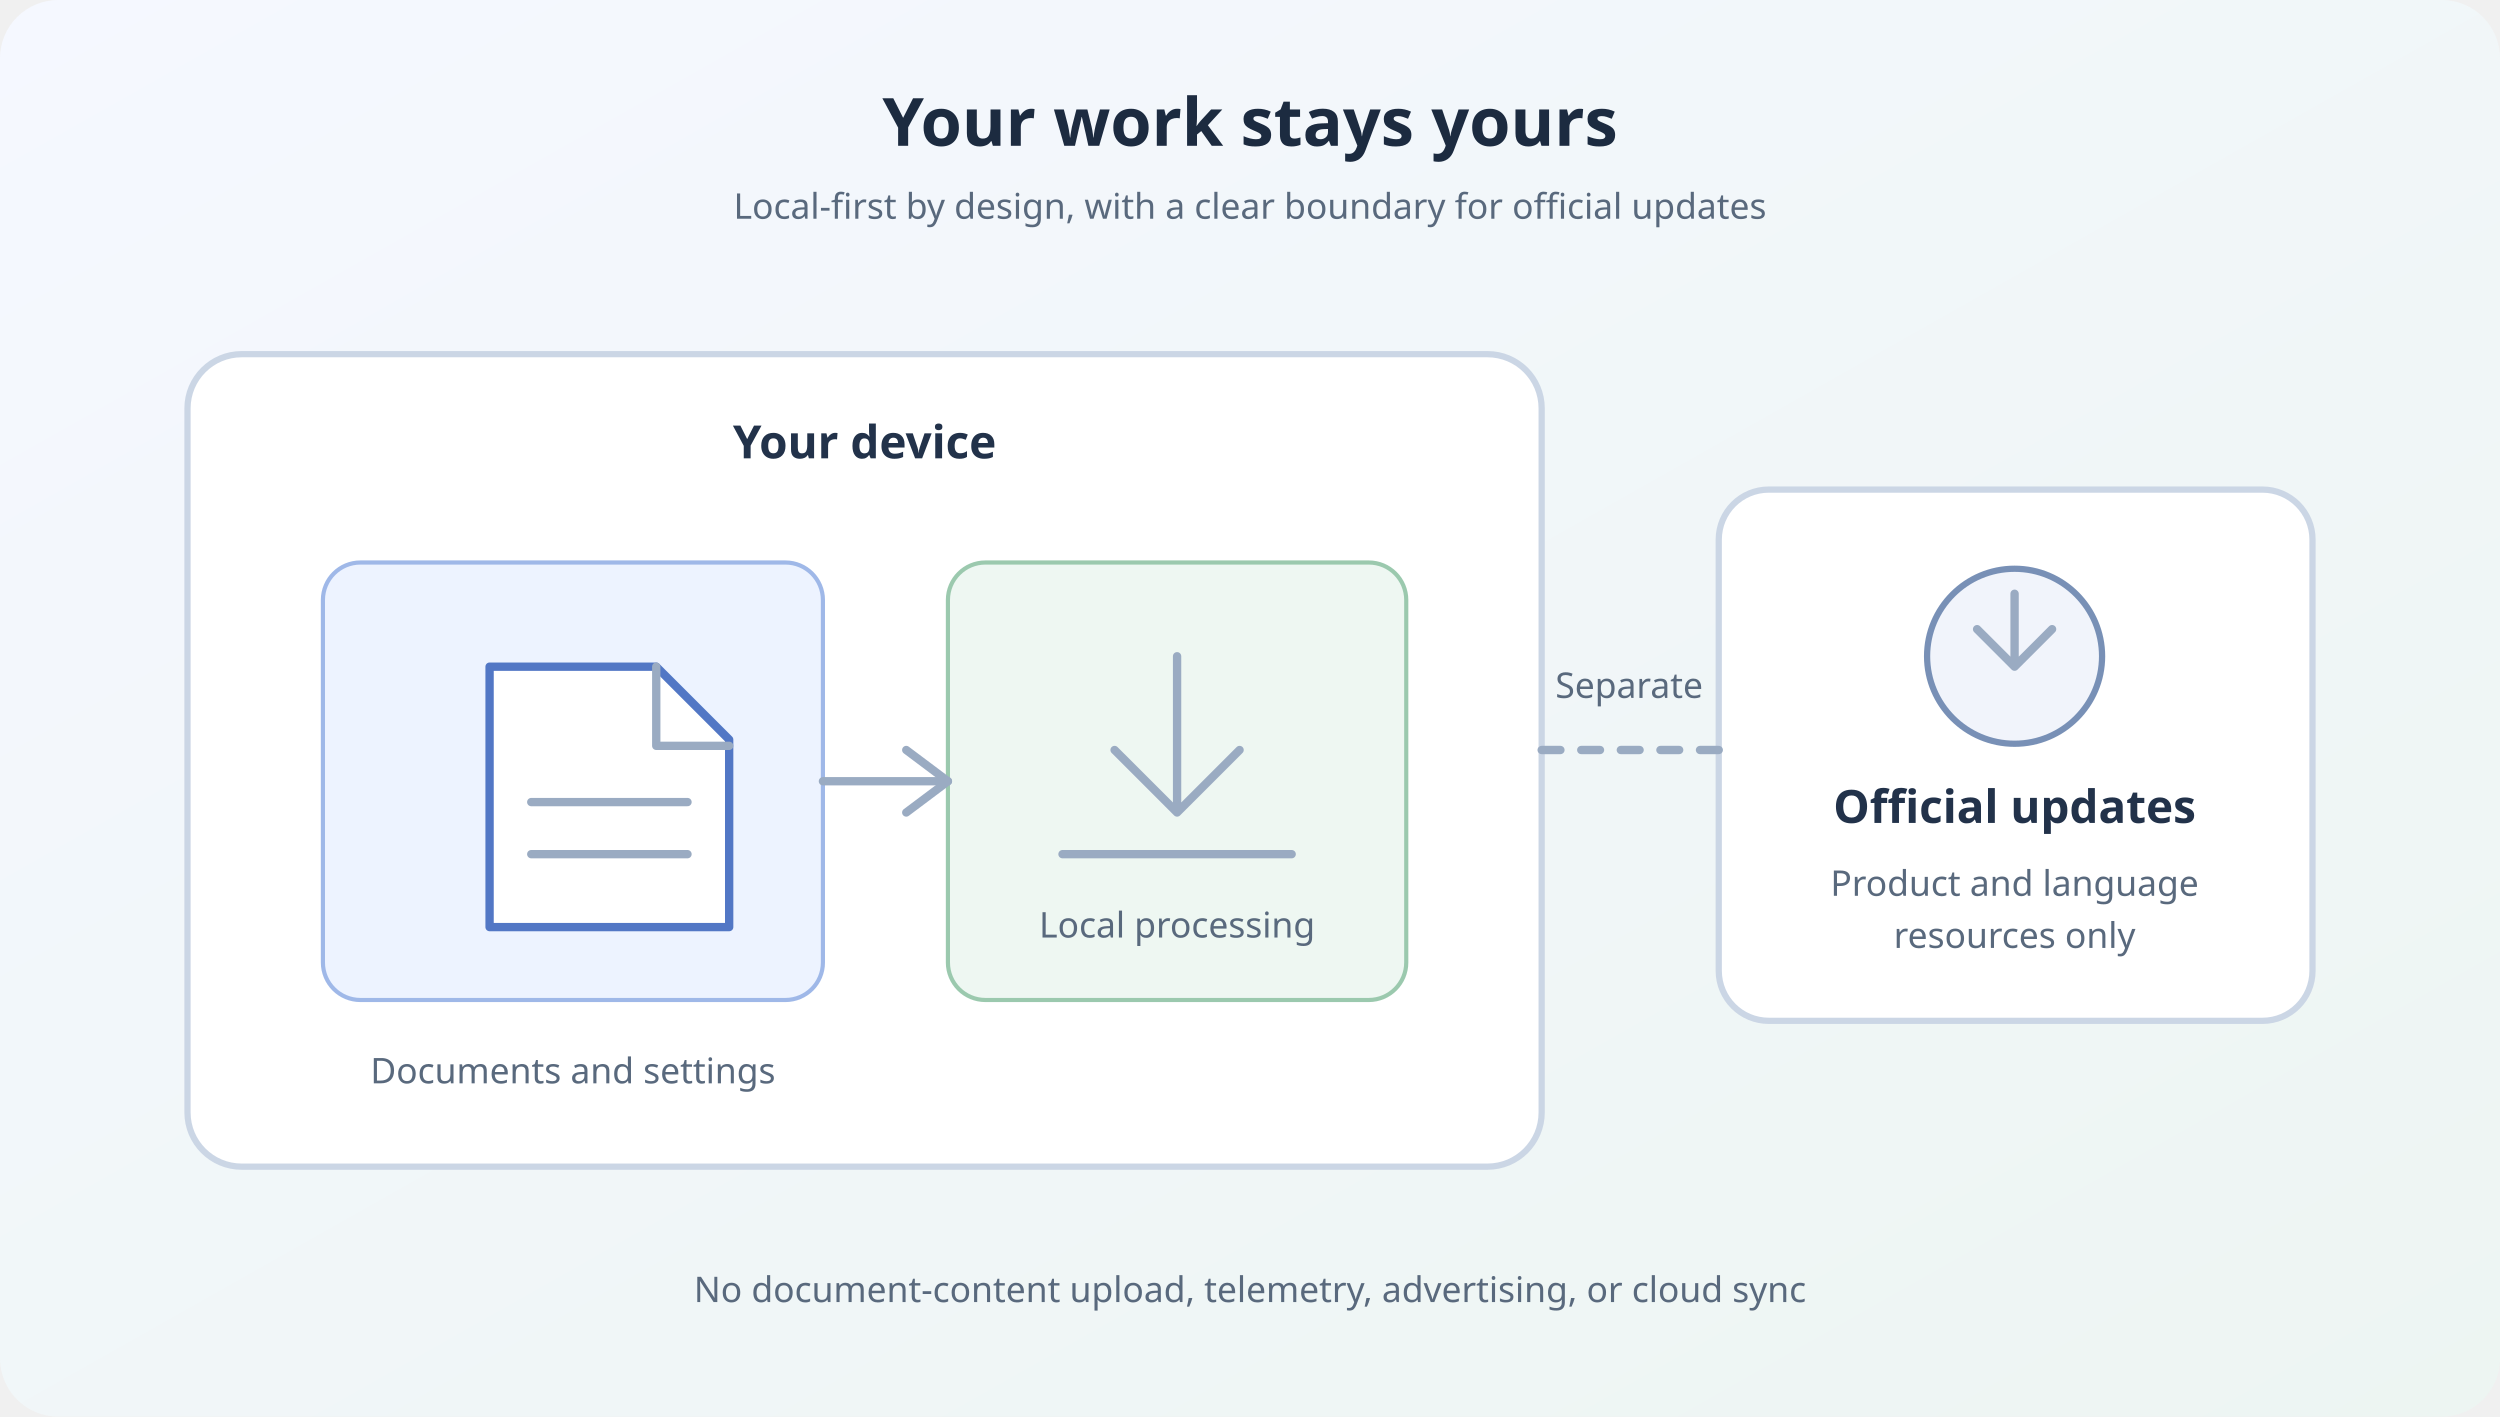
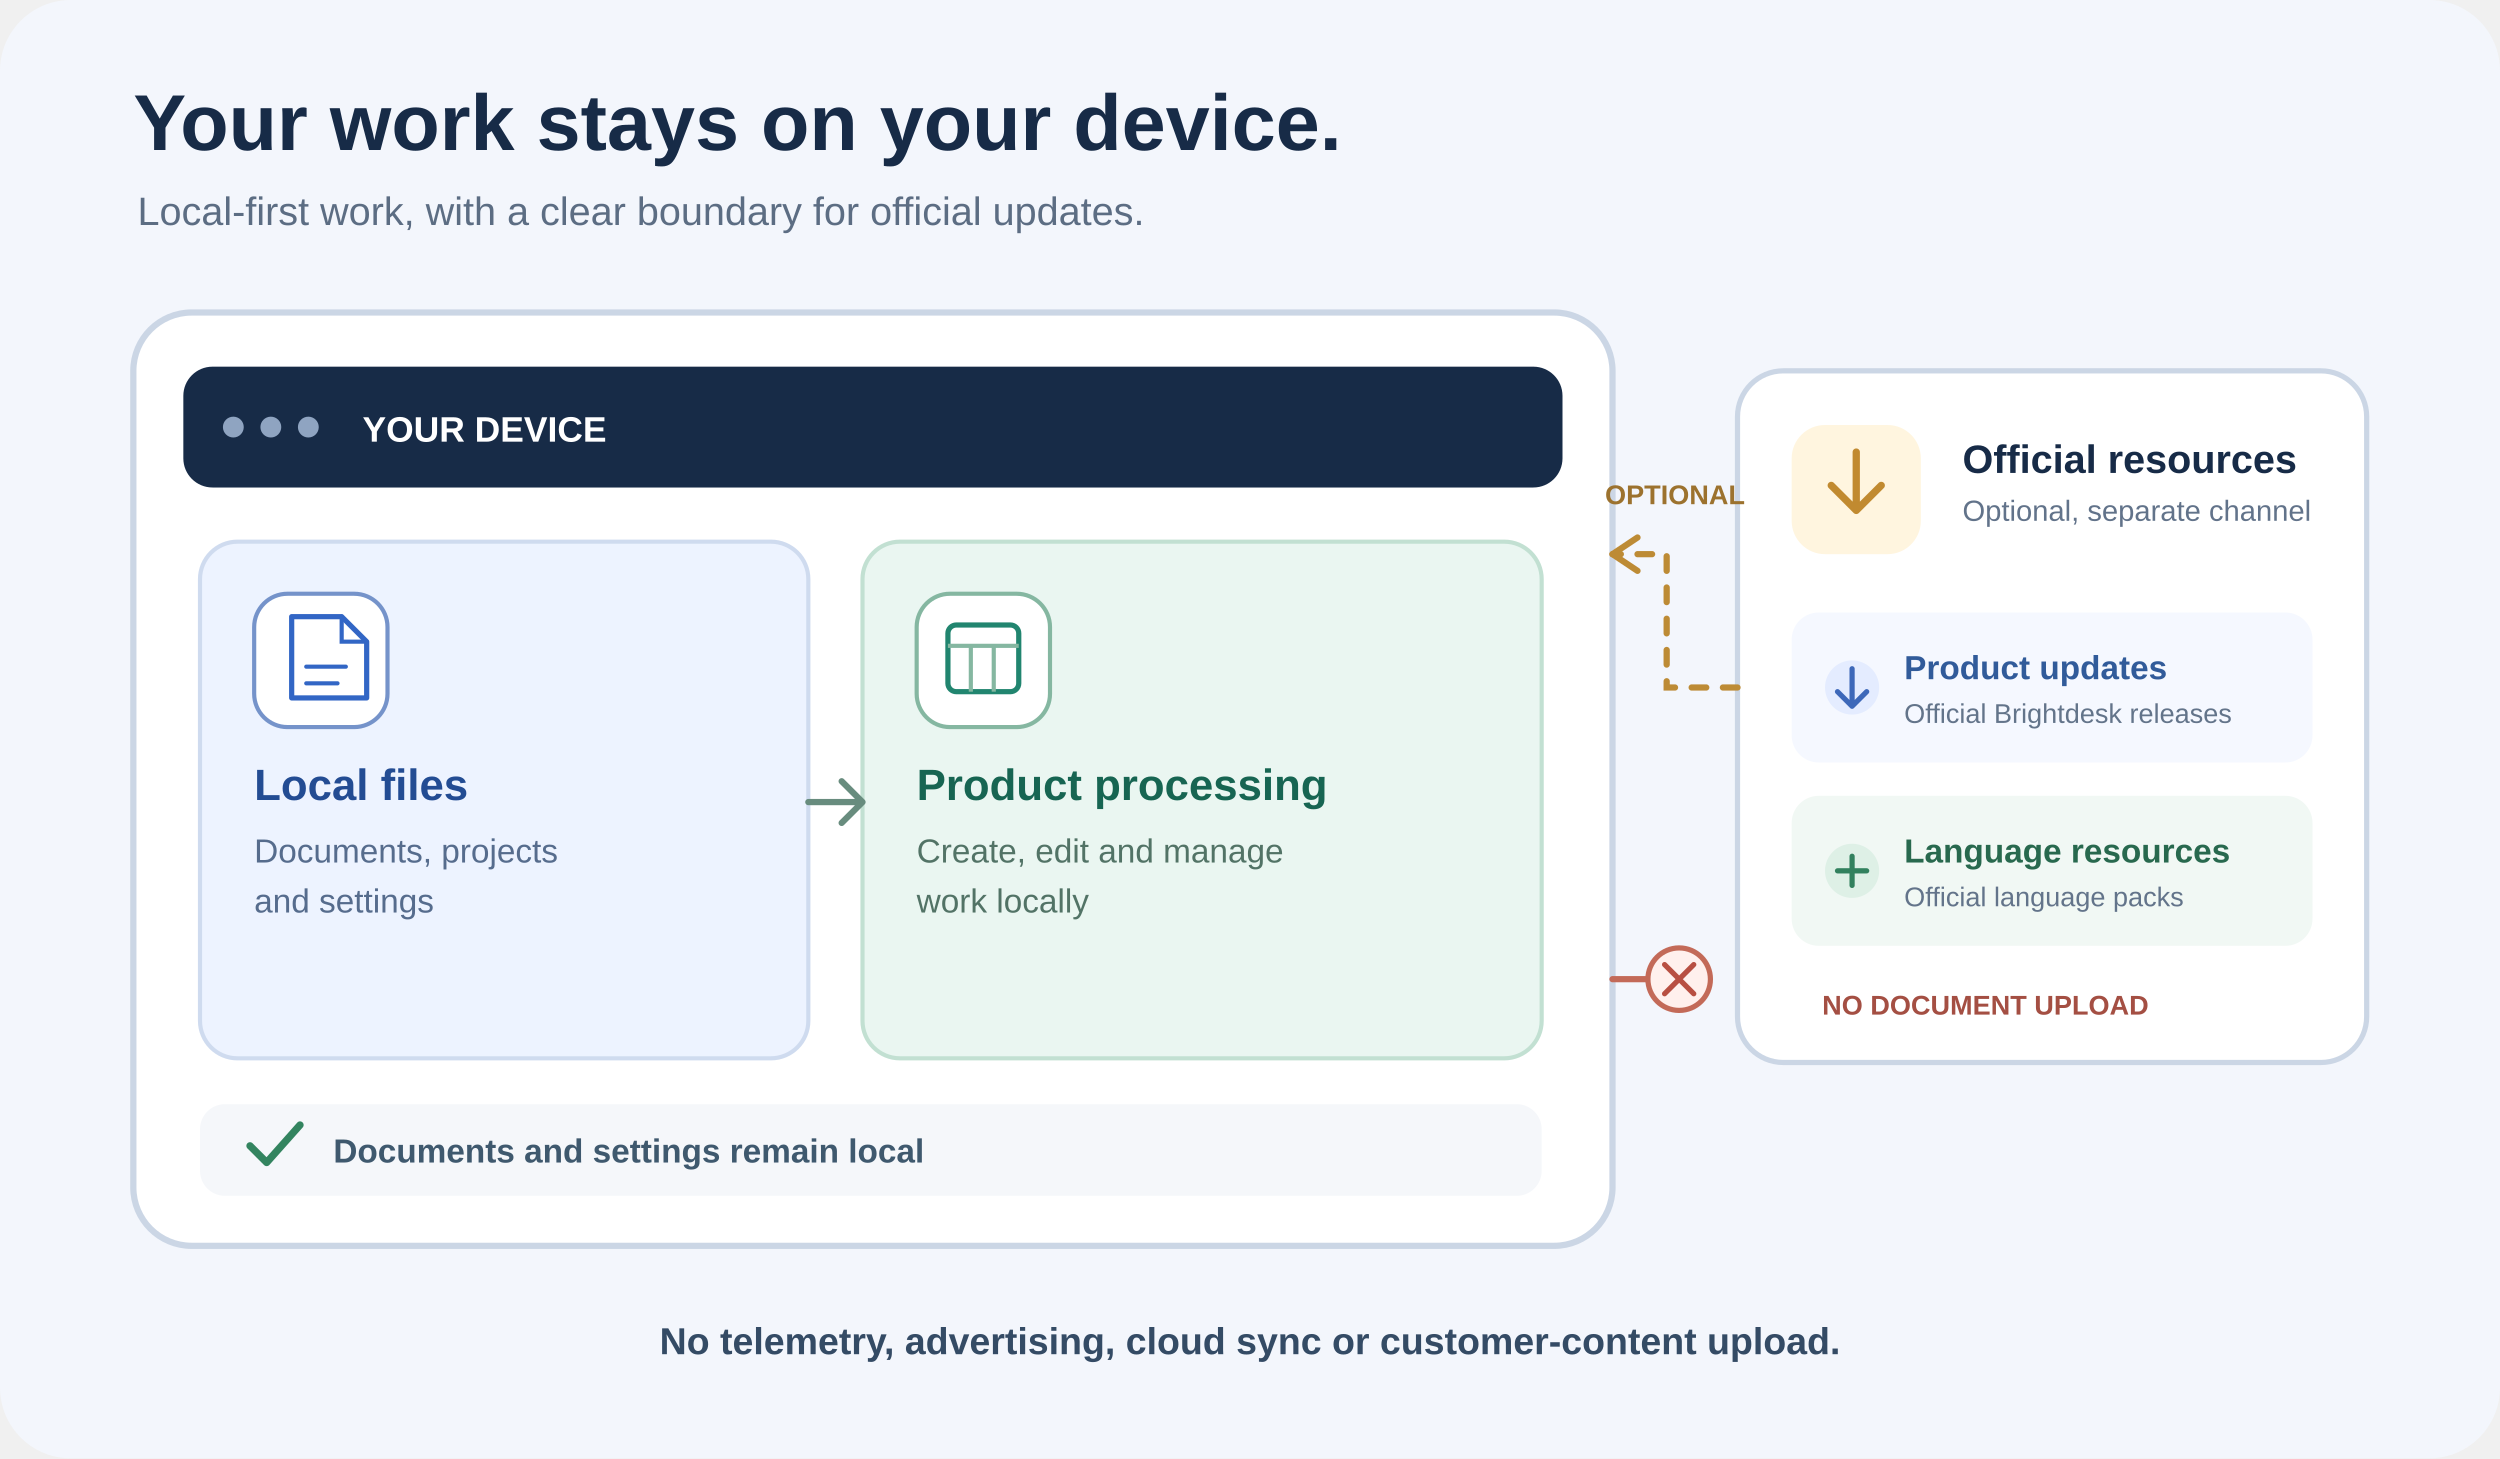
- <svg xmlns="http://www.w3.org/2000/svg" width="1200" height="680" viewBox="0 0 1200 680" role="img" aria-labelledby="title desc">
-   <defs>
-     <linearGradient id="bg" x2="1" y2="1">
-       <stop stop-color="#f5f8ff" />
-       <stop offset="1" stop-color="#edf5f2" />
-     </linearGradient>
-     <style>.heading{font:700 32px system-ui,sans-serif;fill:#1c2b40}.label{font:650 22px system-ui,sans-serif;fill:#22324a}.copy{font:500 17px system-ui,sans-serif;fill:#59697d}.stroke{stroke:#9aabc2;stroke-width:4;fill:none;stroke-linecap:round;stroke-linejoin:round}</style>
-   </defs>
-   <rect width="1200" height="680" rx="28" fill="url(#bg)" />
-   <text x="600" y="70" text-anchor="middle" class="heading">Your work stays yours</text>
-   <text x="600" y="105" text-anchor="middle" class="copy">Local-first by design, with a clear boundary for official updates</text>
-   <rect x="90" y="170" width="650" height="390" rx="26" fill="#fff" stroke="#cbd6e5" stroke-width="3" />
-   <text x="415" y="220" text-anchor="middle" class="label">Your device</text>
-   <rect x="155" y="270" width="240" height="210" rx="18" fill="#edf3ff" stroke="#9fb8e8" stroke-width="2" />
-   <path d="M235 320h80l35 35v90H235z" fill="#fff" stroke="#5277c5" stroke-width="4" stroke-linejoin="round" />
-   <path d="M315 320v38h35 M255 385h75 M255 410h75" class="stroke" />
-   <text x="275" y="520" text-anchor="middle" class="copy">Documents and settings</text>
-   <rect x="455" y="270" width="220" height="210" rx="18" fill="#eef7f2" stroke="#9bc9ae" stroke-width="2" />
-   <path d="M565 315v75m-30-30 30 30 30-30" class="stroke" />
-   <path d="M510 410h110" class="stroke" />
-   <text x="565" y="450" text-anchor="middle" class="copy">Local processing</text>
-   <path d="M395 375h60" class="stroke" />
-   <path d="M435 360l20 15-20 15" class="stroke" />
-   <rect x="825" y="235" width="285" height="255" rx="24" fill="#fff" stroke="#cbd6e5" stroke-width="3" />
-   <circle cx="967" cy="315" r="42" fill="#f1f4fb" stroke="#7890b6" stroke-width="3" />
-   <path d="M967 285v35m-18-18 18 18 18-18" class="stroke" />
-   <text x="967" y="395" text-anchor="middle" class="label">Official updates</text>
-   <text x="967" y="430" text-anchor="middle" class="copy">Product and language</text>
-   <text x="967" y="455" text-anchor="middle" class="copy">resources only</text>
-   <path d="M740 360h85" class="stroke" stroke-dasharray="9 10" />
-   <text x="782" y="335" text-anchor="middle" class="copy">Separate</text>
-   <text x="600" y="625" text-anchor="middle" class="copy">No document-content upload, telemetry, advertising, or cloud sync</text>
+ <svg xmlns="http://www.w3.org/2000/svg" width="1200" height="700" viewBox="0 0 1200 700" role="img" aria-labelledby="title desc">
+   <rect width="1200" height="700" rx="34" fill="#f3f6fc" />
+   <text x="64" y="72" font-family="Arial,sans-serif" font-size="38" font-weight="700" fill="#172b47">Your work stays on your device.</text>
+   <text x="66" y="108" font-family="Arial,sans-serif" font-size="19" fill="#5c6d83">Local-first work, with a clear boundary for official updates.</text>
+   <rect x="64" y="150" width="710" height="448" rx="28" fill="#ffffff" stroke="#cbd6e5" stroke-width="3" />
+   <rect x="88" y="176" width="662" height="58" rx="14" fill="#172b47" />
+   <circle cx="112" cy="205" r="5" fill="#8fa4c1" />
+   <circle cx="130" cy="205" r="5" fill="#8fa4c1" />
+   <circle cx="148" cy="205" r="5" fill="#8fa4c1" />
+   <text x="174" y="212" font-family="Arial,sans-serif" font-size="17" font-weight="700" fill="#ffffff">YOUR DEVICE</text>
+   <rect x="96" y="260" width="292" height="248" rx="18" fill="#edf3ff" stroke="#cfdbef" stroke-width="2" />
+   <rect x="122" y="285" width="64" height="64" rx="16" fill="#ffffff" stroke="#7593ca" stroke-width="2" />
+   <path d="M140 296h24l12 12v27h-36z" fill="#ffffff" stroke="#3266c5" stroke-width="2.5" stroke-linejoin="round" />
+   <path d="M164 296v12h12M147 320h19M147 328h15" fill="none" stroke="#3266c5" stroke-width="2" stroke-linecap="round" />
+   <text x="122" y="384" font-family="Arial,sans-serif" font-size="21" font-weight="700" fill="#234c93">Local files</text>
+   <text x="122" y="414" font-family="Arial,sans-serif" font-size="16" fill="#566c8d">Documents, projects</text>
+   <text x="122" y="438" font-family="Arial,sans-serif" font-size="16" fill="#566c8d">and settings</text>
+   <rect x="414" y="260" width="326" height="248" rx="18" fill="#eaf6f1" stroke="#c2e0d2" stroke-width="2" />
+   <rect x="440" y="285" width="64" height="64" rx="16" fill="#ffffff" stroke="#85b7a1" stroke-width="2" />
+   <rect x="455" y="300" width="34" height="32" rx="4" fill="#ffffff" stroke="#21856f" stroke-width="2.5" />
+   <path d="M455 310h34M466 310v22M477 310v22" stroke="#85b7a1" stroke-width="2" />
+   <text x="440" y="384" font-family="Arial,sans-serif" font-size="21" font-weight="700" fill="#176552">Product processing</text>
+   <text x="440" y="414" font-family="Arial,sans-serif" font-size="16" fill="#527366">Create, edit and manage</text>
+   <text x="440" y="438" font-family="Arial,sans-serif" font-size="16" fill="#527366">work locally</text>
+   <path d="M388 385h26m-10-10 10 10-10 10" fill="none" stroke="#688c7e" stroke-width="3" stroke-linecap="round" stroke-linejoin="round" />
+   <rect x="96" y="530" width="644" height="44" rx="12" fill="#f5f7fa" />
+   <path d="M120 550l8 8 16-18" fill="none" stroke="#33845f" stroke-width="3.5" stroke-linecap="round" stroke-linejoin="round" />
+   <text x="160" y="558" font-family="Arial,sans-serif" font-size="16" font-weight="700" fill="#3f596e">Documents and settings remain local</text>
+   <rect x="834" y="178" width="302" height="332" rx="22" fill="#ffffff" stroke="#cbd6e5" stroke-width="2.5" />
+   <rect x="860" y="204" width="62" height="62" rx="16" fill="#fff5df" />
+   <path d="M891 217v28m-12-12 12 12 12-12" fill="none" stroke="#c18a30" stroke-width="3.5" stroke-linecap="round" stroke-linejoin="round" />
+   <text x="942" y="227" font-family="Arial,sans-serif" font-size="19" font-weight="700" fill="#172b47">Official resources</text>
+   <text x="942" y="250" font-family="Arial,sans-serif" font-size="14" fill="#62738a">Optional, separate channel</text>
+   <rect x="860" y="294" width="250" height="72" rx="13" fill="#f5f8ff" />
+   <circle cx="889" cy="330" r="13" fill="#e4ecff" />
+   <path d="M889 321v18m-7-7 7 7 7-7" fill="none" stroke="#3d68b9" stroke-width="2.5" stroke-linecap="round" stroke-linejoin="round" />
+   <text x="914" y="326" font-family="Arial,sans-serif" font-size="16" font-weight="700" fill="#315b9a">Product updates</text>
+   <text x="914" y="347" font-family="Arial,sans-serif" font-size="13" fill="#63748a">Official Brightdesk releases</text>
+   <rect x="860" y="382" width="250" height="72" rx="13" fill="#f1f8f4" />
+   <circle cx="889" cy="418" r="13" fill="#def0e6" />
+   <path d="M882 418h14M889 411v14" stroke="#32815e" stroke-width="2.5" stroke-linecap="round" />
+   <text x="914" y="414" font-family="Arial,sans-serif" font-size="16" font-weight="700" fill="#28694e">Language resources</text>
+   <text x="914" y="435" font-family="Arial,sans-serif" font-size="13" fill="#63748a">Official language packs</text>
+   <path d="M834 330h-34v-64H774" fill="none" stroke="#bd8b35" stroke-width="3" stroke-dasharray="7 8" stroke-linecap="round" />
+   <path d="M786 258l-12 8 12 8" fill="none" stroke="#bd8b35" stroke-width="3" stroke-linecap="round" stroke-linejoin="round" />
+   <text x="804" y="242" text-anchor="middle" font-family="Arial,sans-serif" font-size="13" font-weight="700" fill="#9c722e">OPTIONAL</text>
+   <path d="M774 470h27" stroke="#c36a58" stroke-width="3" stroke-linecap="round" />
+   <circle cx="806" cy="470" r="15" fill="#fff0ed" stroke="#c36a58" stroke-width="2.5" />
+   <path d="M799 463l14 14M813 463l-14 14" stroke="#b84f42" stroke-width="2.5" stroke-linecap="round" />
+   <text x="953" y="487" text-anchor="middle" font-family="Arial,sans-serif" font-size="13" font-weight="700" fill="#a44f43">NO DOCUMENT UPLOAD</text>
+   <text x="600" y="650" text-anchor="middle" font-family="Arial,sans-serif" font-size="18" font-weight="700" fill="#344b65">No telemetry, advertising, cloud sync or customer-content upload.</text>
</svg>
